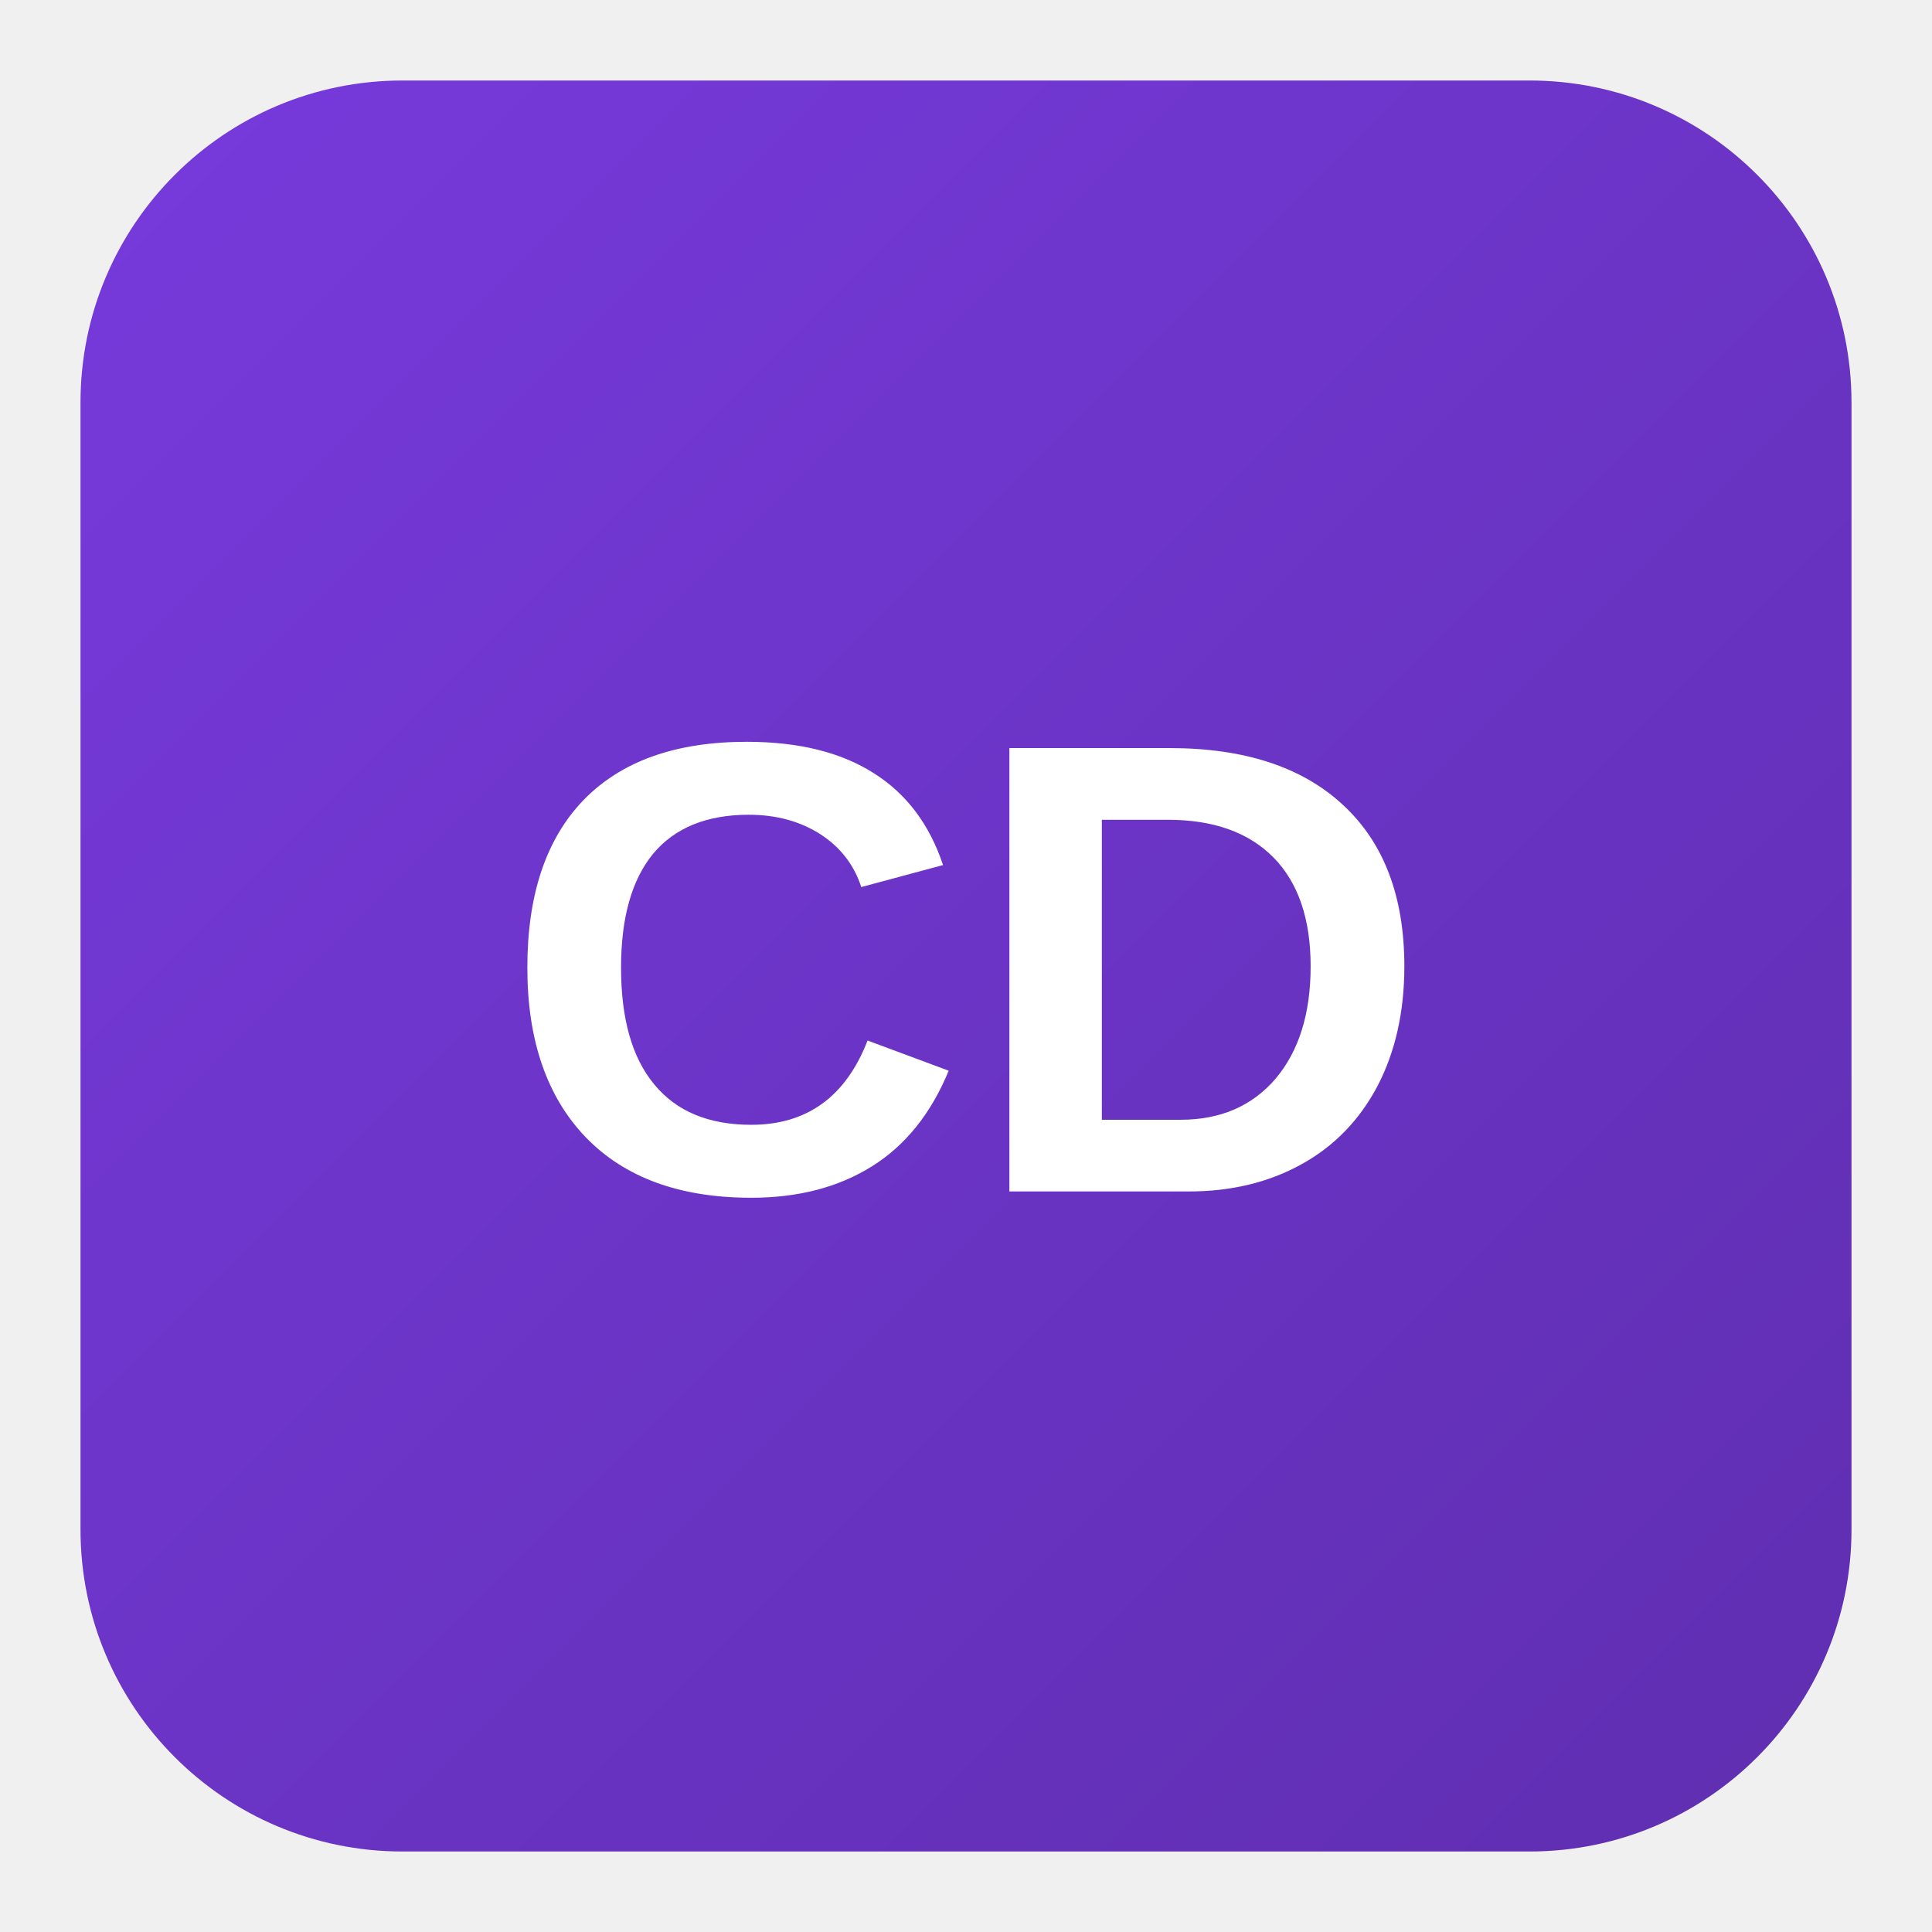
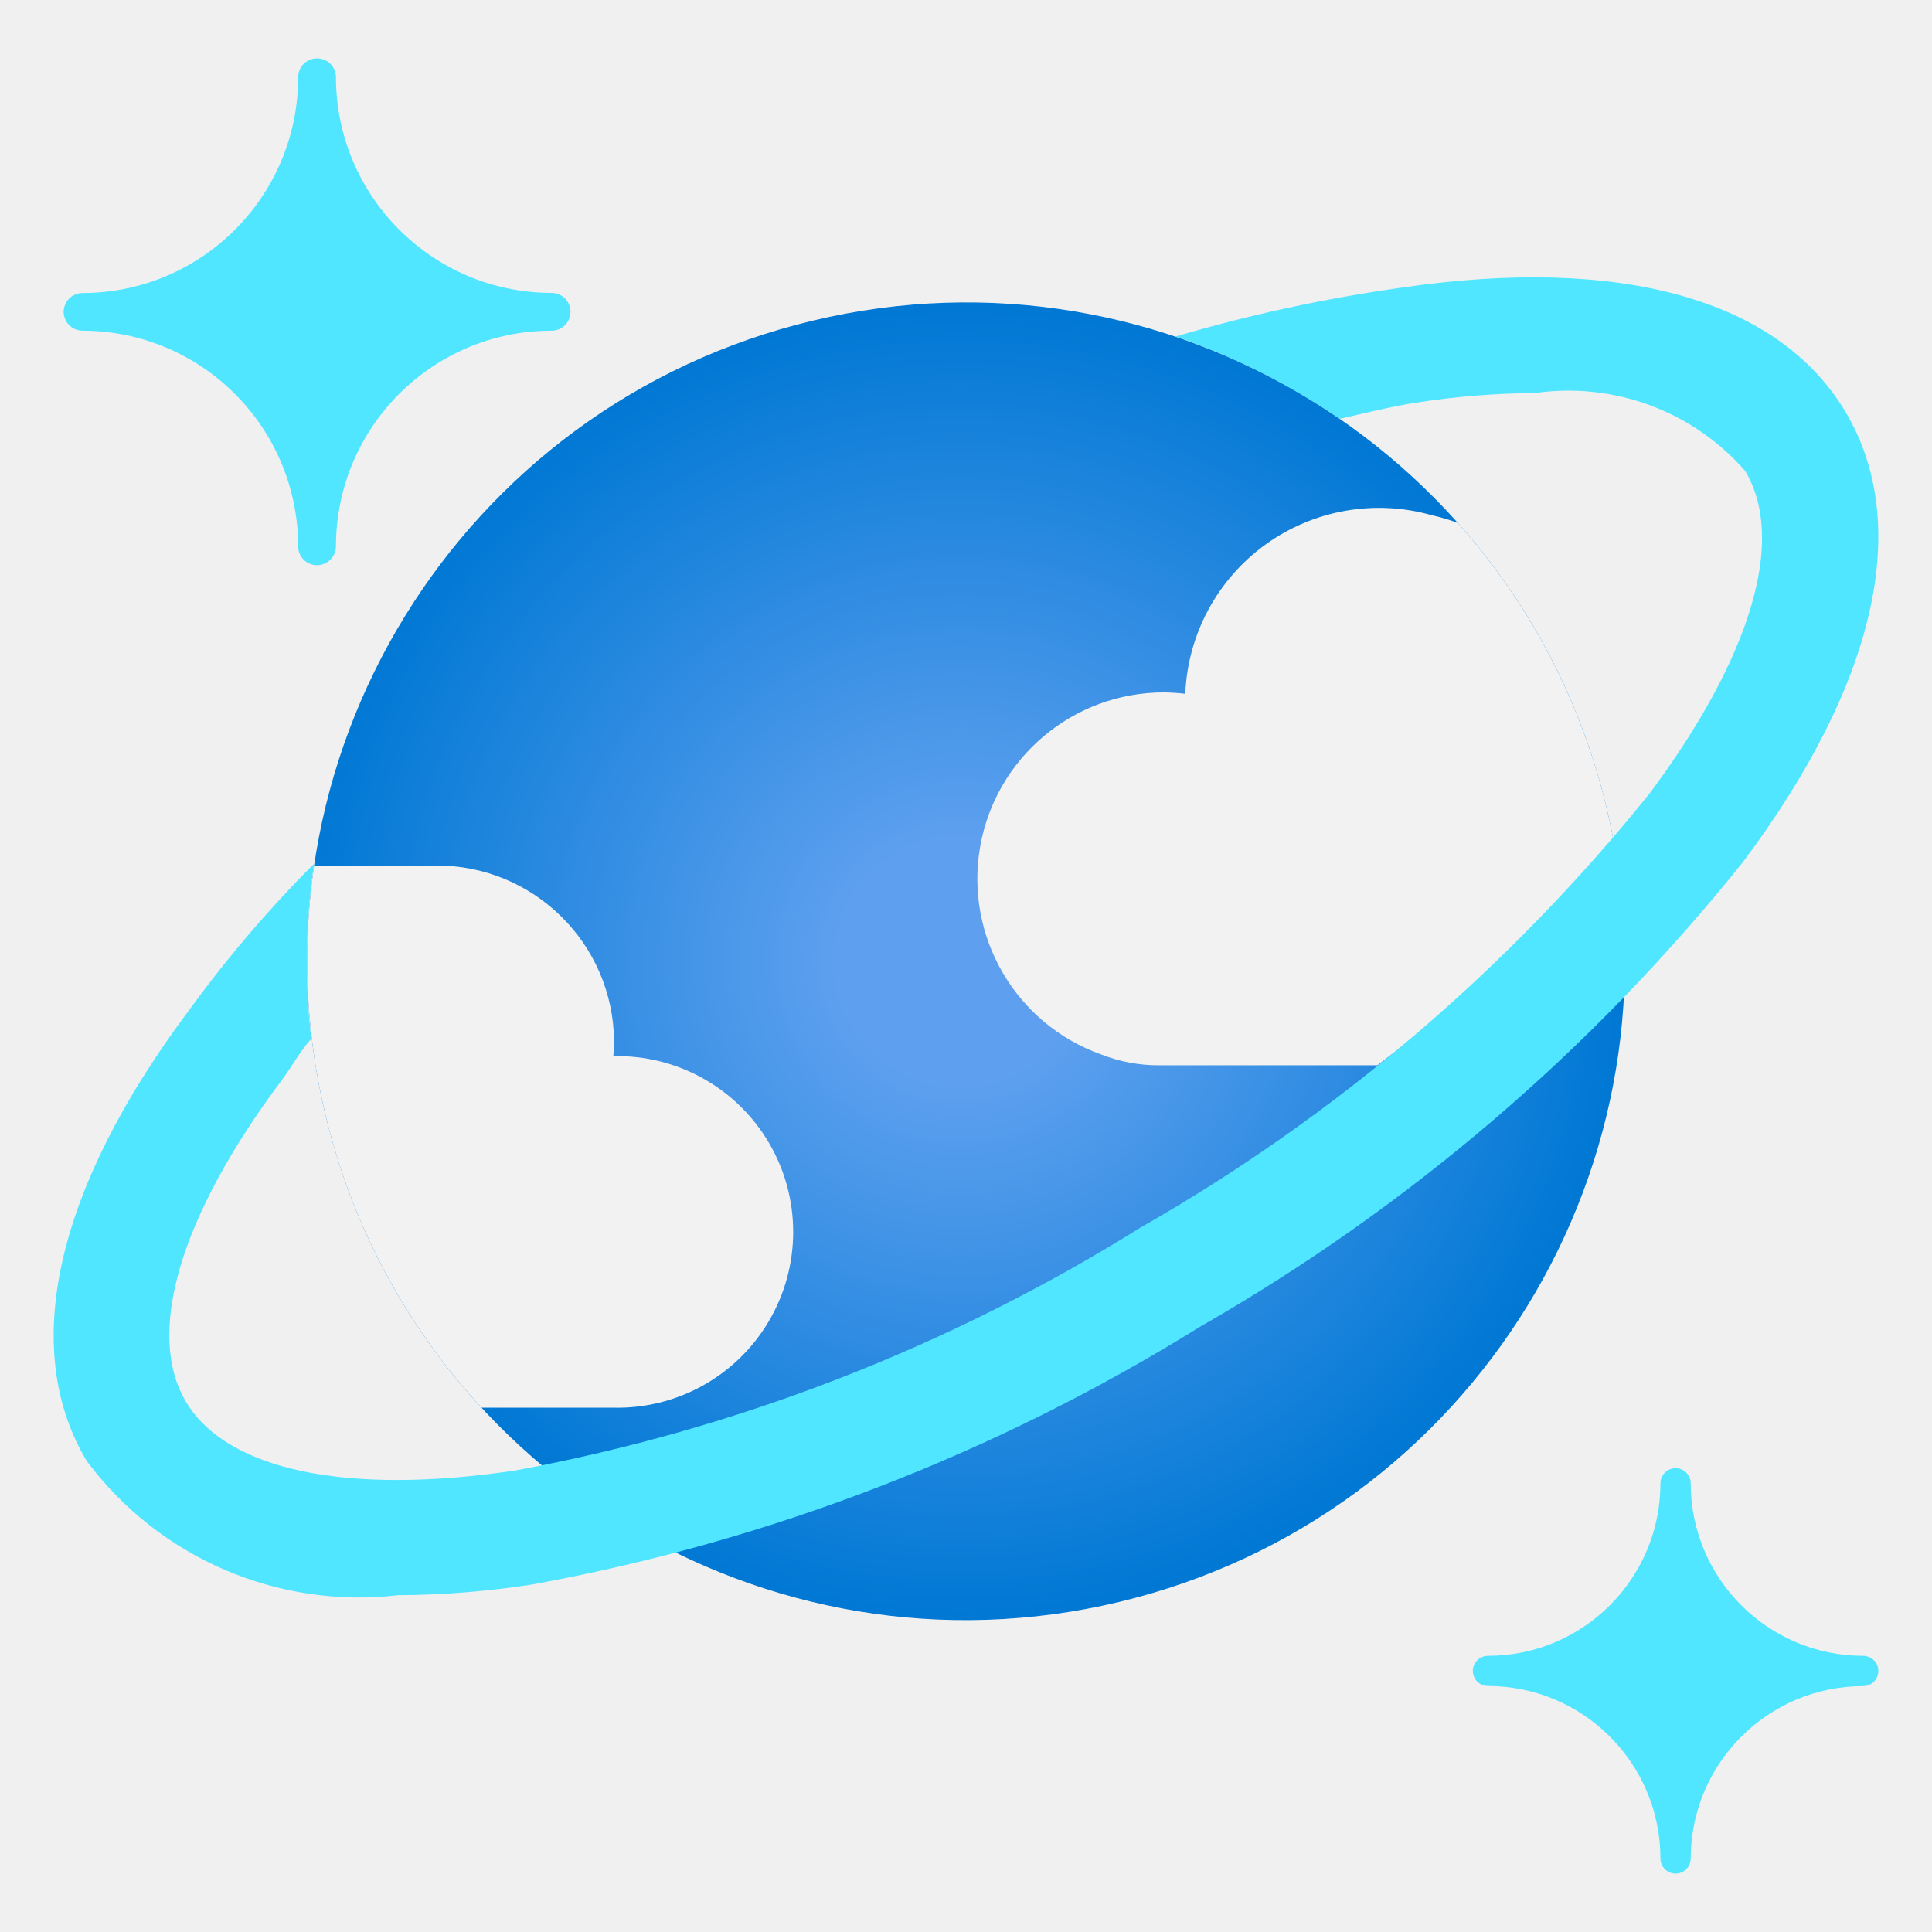
- <svg xmlns="http://www.w3.org/2000/svg" width="48" height="48" viewBox="0 0 48 48">
+ <svg xmlns="http://www.w3.org/2000/svg" viewBox="0 0 18 18">
  <defs>
-     <linearGradient id="g" x1="0" y1="0" x2="1" y2="1">
-       <stop offset="0" stop-color="#773ADC" />
-       <stop offset="1" stop-color="#5f2eb0" />
-     </linearGradient>
+     <radialGradient id="a" cx="-105.006" cy="-10.409" r="5.954" gradientTransform="matrix(1.036 0 0 1.027 117.739 19.644)" gradientUnits="userSpaceOnUse">
+       <stop offset=".183" stop-color="#5ea0ef" />
+       <stop offset="1" stop-color="#0078d4" />
+     </radialGradient>
+     <clipPath id="b">
+       <path d="M14.969 7.53a6.137 6.137 0 11-7.395-4.543 6.137 6.137 0 017.395 4.543z" fill="none" />
+     </clipPath>
  </defs>
-   <rect x="2" y="2" width="44" height="44" rx="8" fill="url(#g)" />
-   <text x="24" y="24" dy="0.35em" text-anchor="middle" font-family="Segoe UI, Arial, sans-serif" font-size="16" font-weight="700" fill="#ffffff">CD</text>
+   <path d="M2.954 5.266a.175.175 0 01-.176-.176A2.012 2.012 0 00.769 3.081a.176.176 0 01-.176-.175.176.176 0 01.176-.176A2.012 2.012 0 002.778.72a.175.175 0 01.176-.176.175.175 0 01.176.176 2.012 2.012 0 002.009 2.009.175.175 0 01.176.176.175.175 0 01-.176.176A2.011 2.011 0 003.13 5.09a.177.177 0 01-.176.176zM15.611 17.456a.141.141 0 01-.141-.141 1.609 1.609 0 00-1.607-1.607.141.141 0 01-.141-.14.141.141 0 01.141-.141 1.608 1.608 0 001.607-1.607.141.141 0 01.141-.141.141.141 0 01.141.141 1.608 1.608 0 001.607 1.607.141.141 0 110 .282 1.609 1.609 0 00-1.607 1.607.141.141 0 01-.141.14z" fill="#50e6ff" />
+   <path d="M14.969 7.53a6.137 6.137 0 11-7.395-4.543 6.137 6.137 0 017.395 4.543z" fill="url(#a)" />
+   <g clip-path="url(#b)" fill="#f2f2f2">
+     <path d="M5.709 13.115a1.638 1.638 0 10.005-3.275 1.307 1.307 0 00.007-.14A1.651 1.651 0 004.06 8.064H2.832a6.251 6.251 0 001.595 5.051zM15.045 7.815c0-.015 0-.03-.007-.044a5.978 5.978 0 00-1.406-2.88 1.825 1.825 0 00-.289-.09 1.806 1.806 0 00-2.3 1.663 2 2 0 00-.2-.013 1.737 1.737 0 00-.581 3.374 1.451 1.451 0 00.541.1h2.03a13.453 13.453 0 002.212-2.11z" />
+   </g>
+   <path d="M17.191 3.832c-.629-1.047-2.1-1.455-4.155-1.149a14.606 14.606 0 00-2.082.452 6.456 6.456 0 011.528.767c.241-.053.483-.116.715-.151a7.49 7.49 0 011.103-.089 2.188 2.188 0 011.959.725c.383.638.06 1.729-.886 3a16.723 16.723 0 01-4.749 4.051A16.758 16.758 0 014.8 13.7c-1.564.234-2.682 0-3.065-.636s-.06-1.73.886-2.995c.117-.157.146-.234.279-.392a6.252 6.252 0 01.026-1.63 11.552 11.552 0 00-1.17 1.372C.517 11.076.181 12.566.809 13.613a3.165 3.165 0 002.9 1.249 8.434 8.434 0 001.251-.1 17.855 17.855 0 006.219-2.4A17.808 17.808 0 0016.24 8.03c1.243-1.661 1.579-3.15.951-4.198z" fill="#50e6ff" />
</svg>
